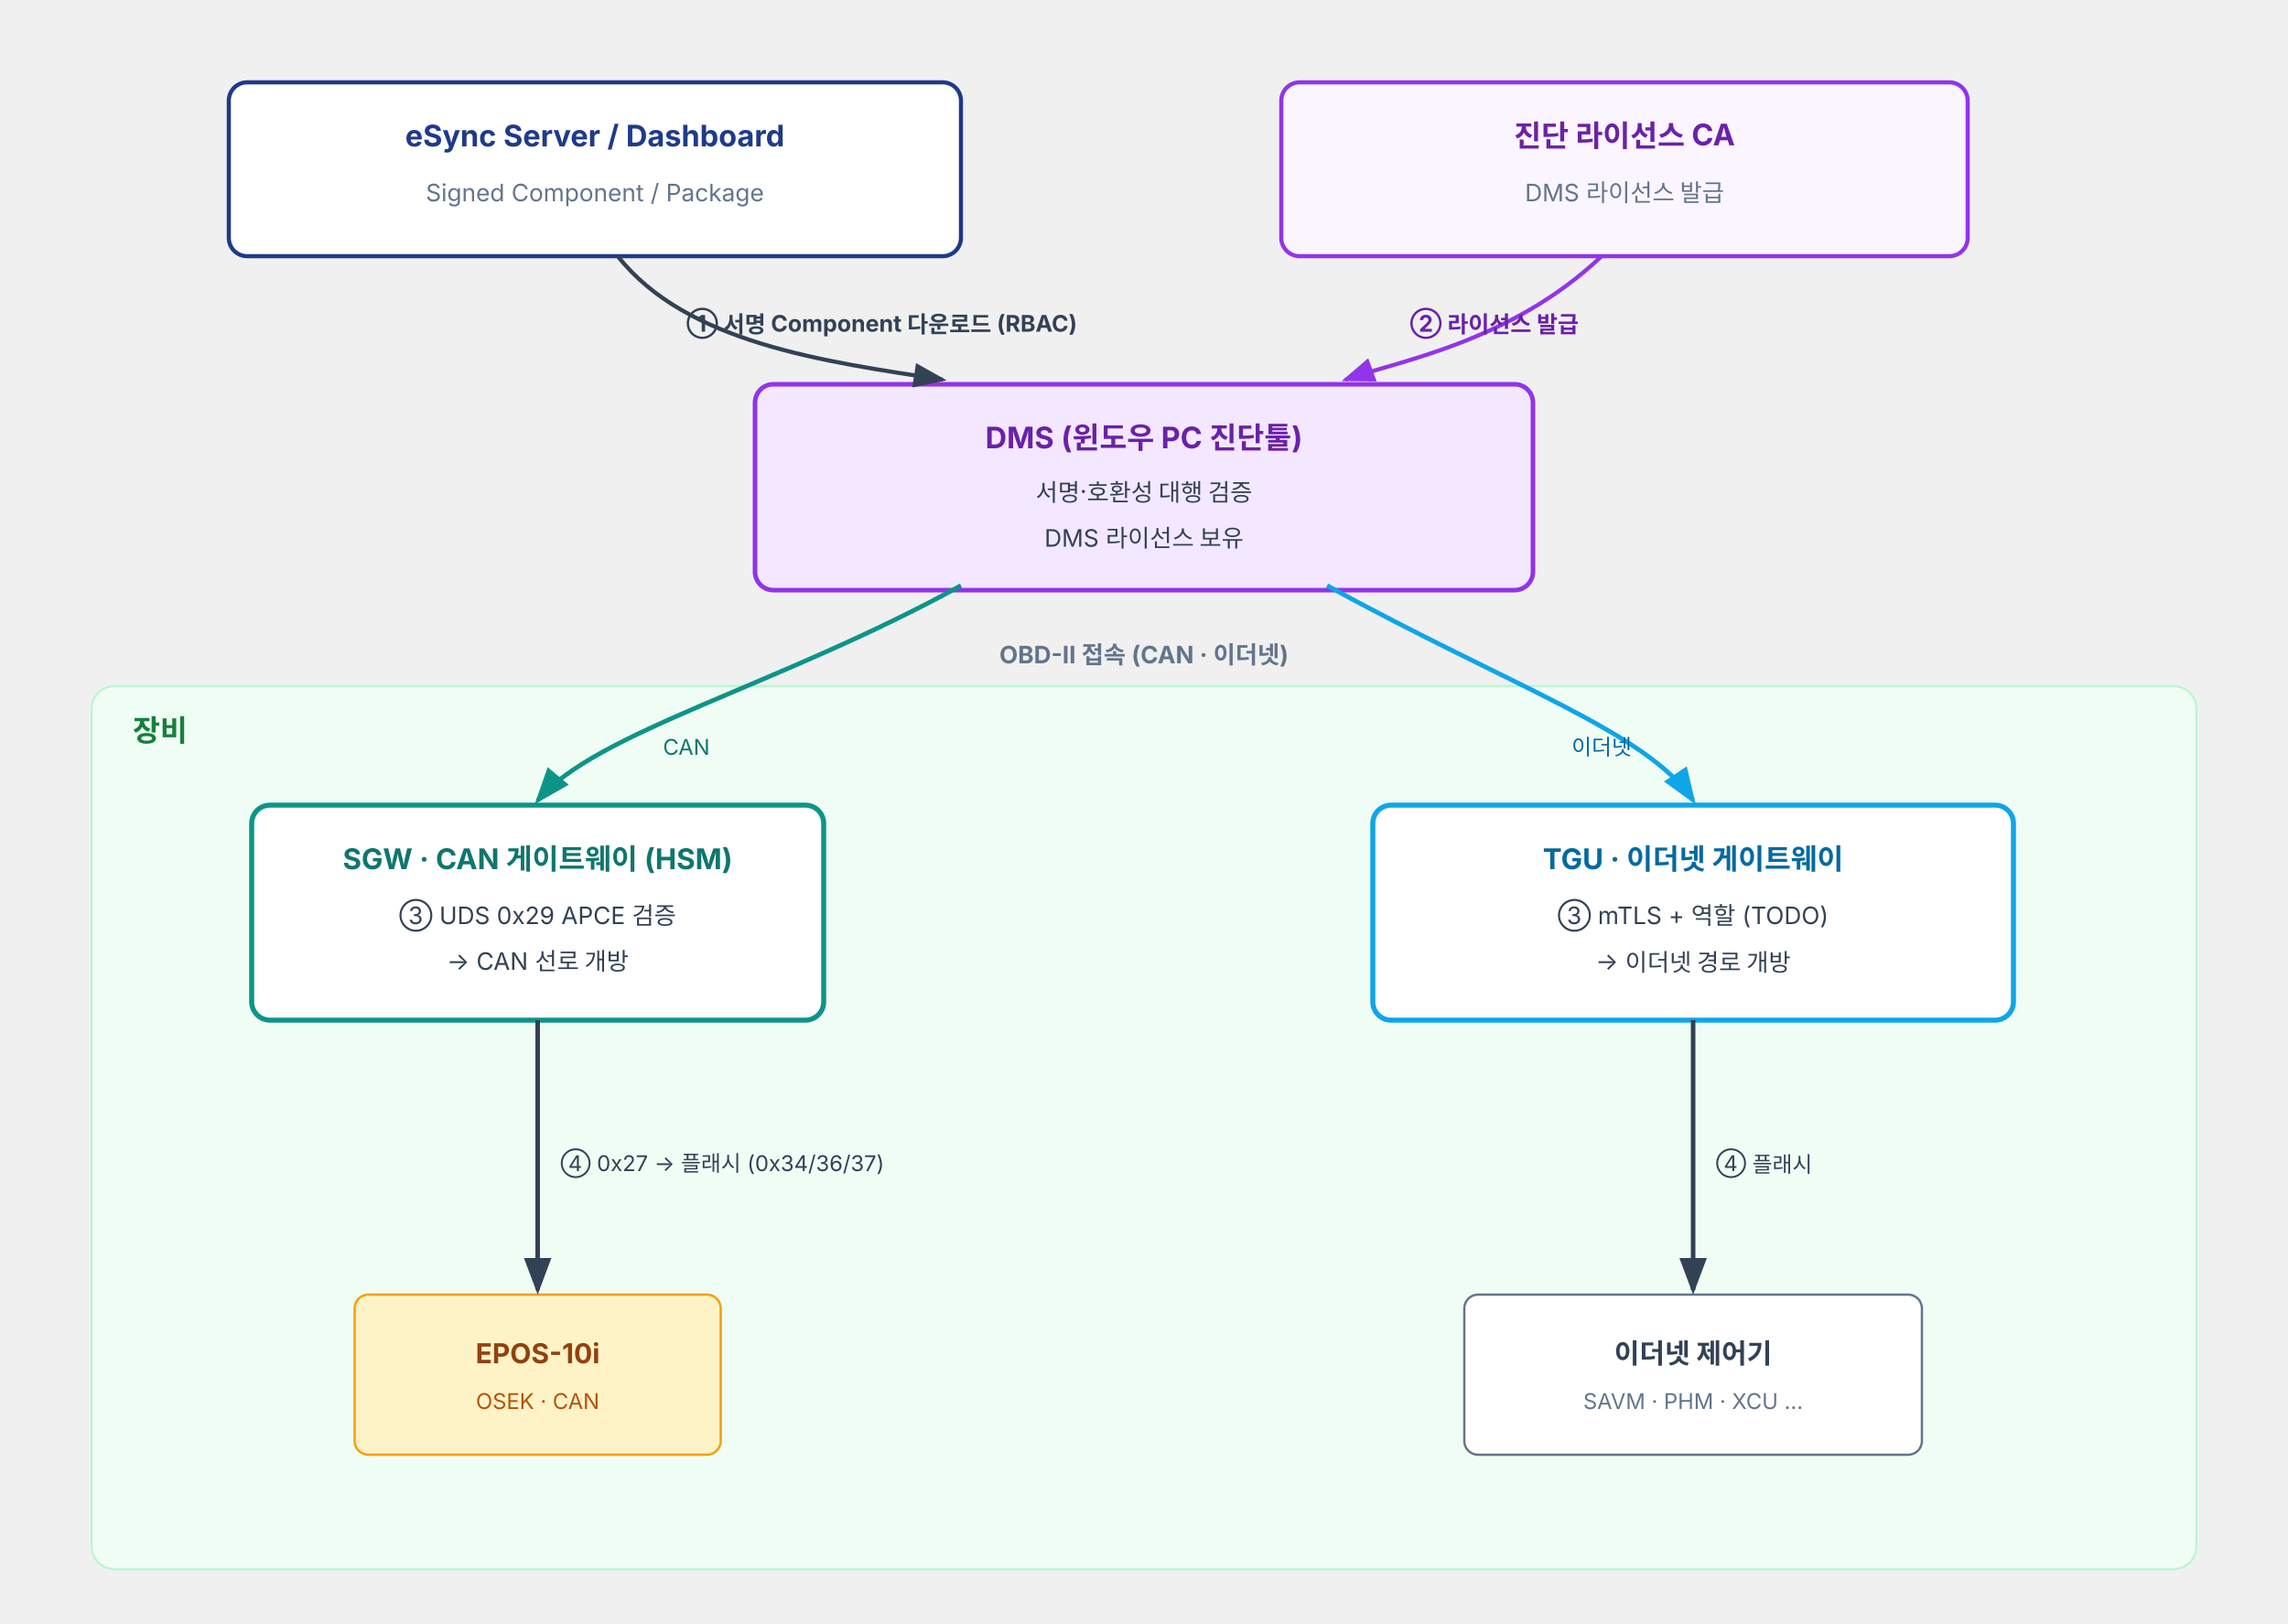
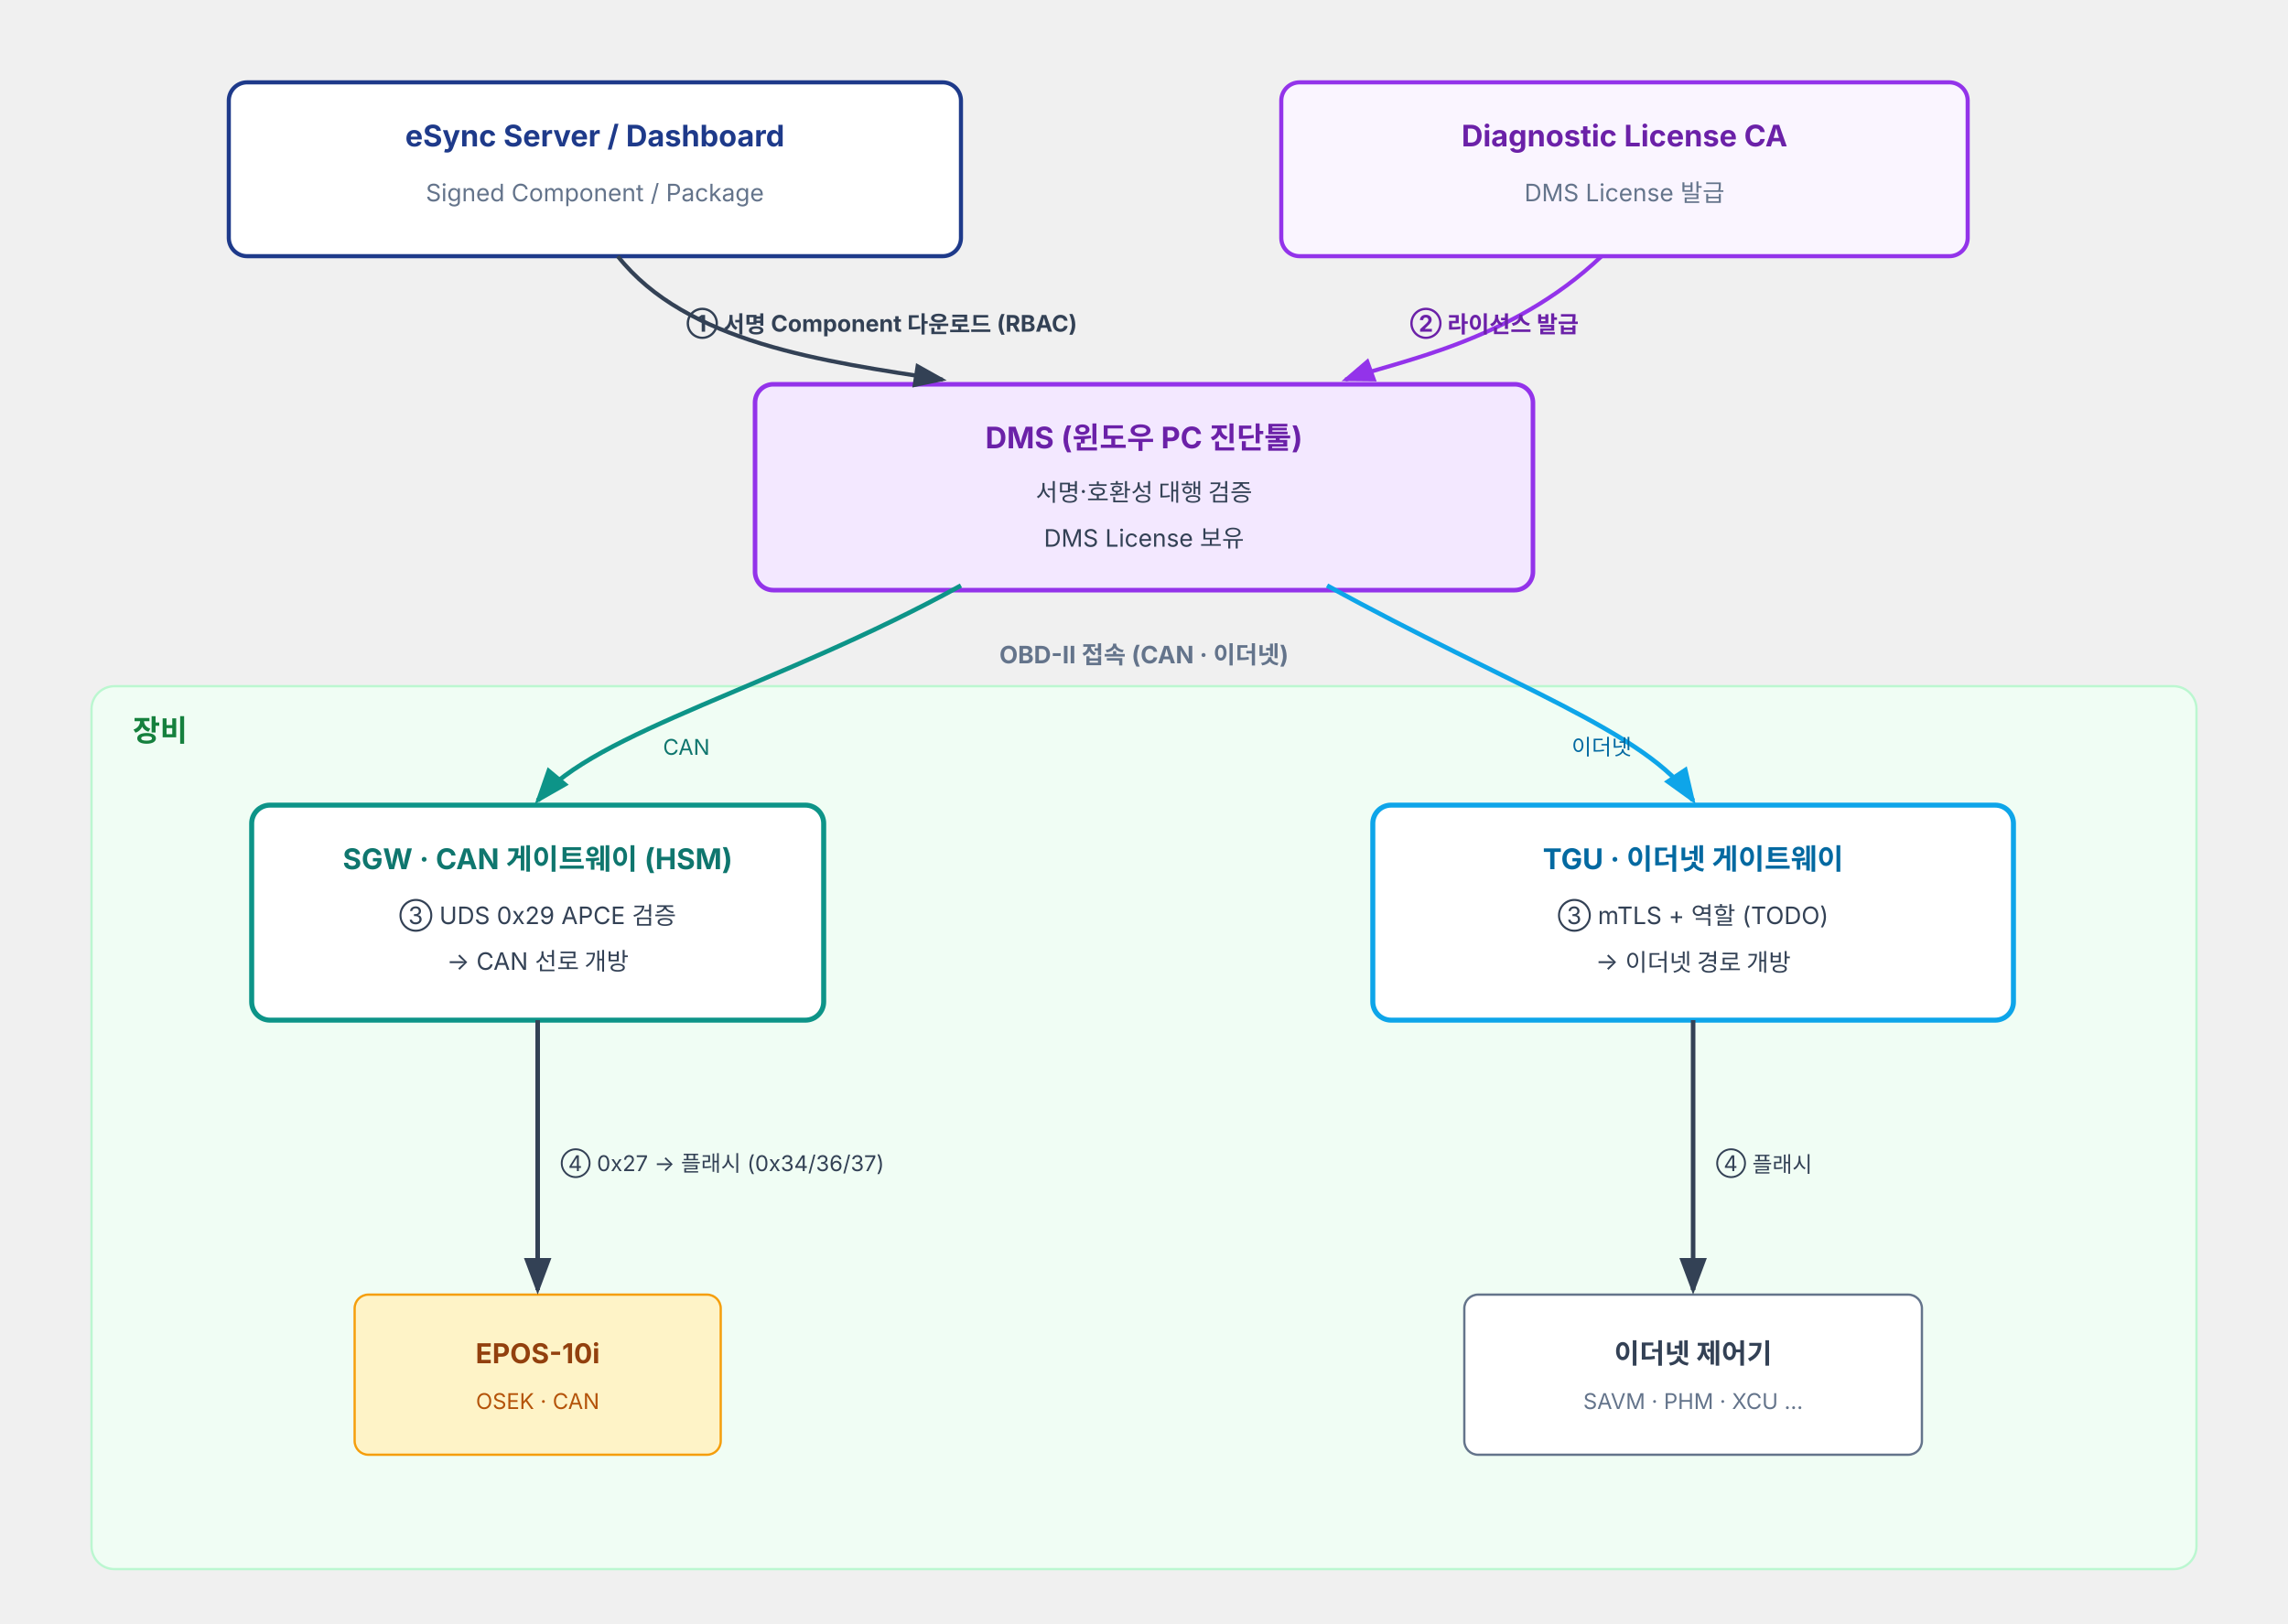
<svg xmlns="http://www.w3.org/2000/svg" viewBox="0 0 1000 710" width="1000" height="710" font-family="Inter, sans-serif">
  <rect x="100" y="36" width="320" height="76" rx="8" fill="#ffffff" stroke="#1e3a8a" stroke-width="1.8" />
  <text x="260" y="64" fill="#1e3a8a" font-size="13" font-weight="bold" text-anchor="middle">eSync Server / Dashboard</text>
  <text x="260" y="88" fill="#64748b" font-size="10.5" text-anchor="middle">Signed Component / Package</text>
  <rect x="560" y="36" width="300" height="76" rx="8" fill="#faf5ff" stroke="#9333ea" stroke-width="1.8" />
-   <text x="710" y="64" fill="#6b21a8" font-size="13" font-weight="bold" text-anchor="middle">진단 라이선스 CA</text>
-   <text x="710" y="88" fill="#64748b" font-size="10.5" text-anchor="middle">DMS 라이선스 발급</text>
+   <text x="710" y="64" fill="#6b21a8" font-size="13" font-weight="bold" text-anchor="middle">Diagnostic License CA</text>
+   <text x="710" y="88" fill="#64748b" font-size="10.5" text-anchor="middle">DMS License 발급</text>
  <rect x="330" y="168" width="340" height="90" rx="8" fill="#f3e8ff" stroke="#9333ea" stroke-width="2" />
  <text x="500" y="196" fill="#6b21a8" font-size="13" font-weight="bold" text-anchor="middle">DMS (윈도우 PC 진단툴)</text>
  <text x="500" y="219" fill="#334155" font-size="10.5" text-anchor="middle">서명·호환성 대행 검증</text>
-   <text x="500" y="239" fill="#334155" font-size="10.5" text-anchor="middle">DMS 라이선스 보유</text>
+   <text x="500" y="239" fill="#334155" font-size="10.5" text-anchor="middle">DMS License 보유</text>
  <path d="M 270 112 C 300 150, 360 158, 412 166" stroke="#334155" stroke-width="1.8" fill="none" marker-end="url(#u-ar)" />
  <text x="300" y="145" fill="#334155" font-size="10" font-weight="bold">① 서명 Component 다운로드 (RBAC)</text>
  <path d="M 700 112 C 660 150, 610 158, 588 166" stroke="#9333ea" stroke-width="1.8" fill="none" marker-end="url(#u-ar-purple)" />
  <text x="690" y="145" fill="#6b21a8" font-size="10" font-weight="bold" text-anchor="end">② 라이선스 발급</text>
  <text x="500" y="290" fill="#64748b" font-size="10.5" font-weight="bold" text-anchor="middle">OBD-II 접속 (CAN · 이더넷)</text>
  <rect x="40" y="300" width="920" height="386" rx="10" fill="#f0fdf4" stroke="#bbf7d0" />
  <text x="58" y="324" fill="#15803d" font-size="13" font-weight="bold">장비</text>
  <rect x="110" y="352" width="250" height="94" rx="8" fill="#ffffff" stroke="#0d9488" stroke-width="2.2" />
  <text x="235" y="380" fill="#0f766e" font-size="12.5" font-weight="bold" text-anchor="middle">SGW · CAN 게이트웨이 (HSM)</text>
  <text x="235" y="404" fill="#334155" font-size="10.5" text-anchor="middle">③ UDS 0x29 APCE 검증</text>
  <text x="235" y="424" fill="#334155" font-size="10.5" text-anchor="middle">→ CAN 선로 개방</text>
  <rect x="155" y="566" width="160" height="70" rx="6" fill="#fef3c7" stroke="#f59e0b" />
  <text x="235" y="596" fill="#92400e" font-size="12" font-weight="bold" text-anchor="middle">EPOS-10i</text>
  <text x="235" y="616" fill="#b45309" font-size="9.5" text-anchor="middle">OSEK · CAN</text>
  <path d="M 235 446 L 235 564" stroke="#334155" stroke-width="2" fill="none" marker-end="url(#u-ar)" />
  <text x="245" y="512" fill="#334155" font-size="9.5">④ 0x27 → 플래시 (0x34/36/37)</text>
  <rect x="600" y="352" width="280" height="94" rx="8" fill="#ffffff" stroke="#0ea5e9" stroke-width="2.2" />
  <text x="740" y="380" fill="#0369a1" font-size="12.5" font-weight="bold" text-anchor="middle">TGU · 이더넷 게이트웨이</text>
  <text x="740" y="404" fill="#334155" font-size="10.5" text-anchor="middle">③ mTLS + 역할 (TODO)</text>
  <text x="740" y="424" fill="#334155" font-size="10.5" text-anchor="middle">→ 이더넷 경로 개방</text>
  <rect x="640" y="566" width="200" height="70" rx="6" fill="#ffffff" stroke="#64748b" />
  <text x="740" y="596" fill="#334155" font-size="12" font-weight="bold" text-anchor="middle">이더넷 제어기</text>
  <text x="740" y="616" fill="#64748b" font-size="9.5" text-anchor="middle">SAVM · PHM · XCU …</text>
  <path d="M 740 446 L 740 564" stroke="#334155" stroke-width="2" fill="none" marker-end="url(#u-ar)" />
  <text x="750" y="512" fill="#334155" font-size="9.5">④ 플래시</text>
  <path d="M 420 256 C 340 300, 260 320, 235 350" stroke="#0d9488" stroke-width="2" fill="none" marker-end="url(#u-ar-teal)" />
  <text x="300" y="330" fill="#0f766e" font-size="9.5" text-anchor="middle">CAN</text>
  <path d="M 580 256 C 660 300, 720 320, 740 350" stroke="#0ea5e9" stroke-width="2" fill="none" marker-end="url(#u-ar-blue)" />
  <text x="700" y="330" fill="#0369a1" font-size="9.5" text-anchor="middle">이더넷</text>
  <defs>
    <marker id="u-ar" markerWidth="8" markerHeight="8" refX="7" refY="3" orient="auto" markerUnits="strokeWidth">
      <path d="M0,0 L0,6 L8,3 z" fill="#334155" />
    </marker>
    <marker id="u-ar-purple" markerWidth="8" markerHeight="8" refX="7" refY="3" orient="auto" markerUnits="strokeWidth">
      <path d="M0,0 L0,6 L8,3 z" fill="#9333ea" />
    </marker>
    <marker id="u-ar-teal" markerWidth="8" markerHeight="8" refX="7" refY="3" orient="auto" markerUnits="strokeWidth">
      <path d="M0,0 L0,6 L8,3 z" fill="#0d9488" />
    </marker>
    <marker id="u-ar-blue" markerWidth="8" markerHeight="8" refX="7" refY="3" orient="auto" markerUnits="strokeWidth">
      <path d="M0,0 L0,6 L8,3 z" fill="#0ea5e9" />
    </marker>
  </defs>
</svg>
